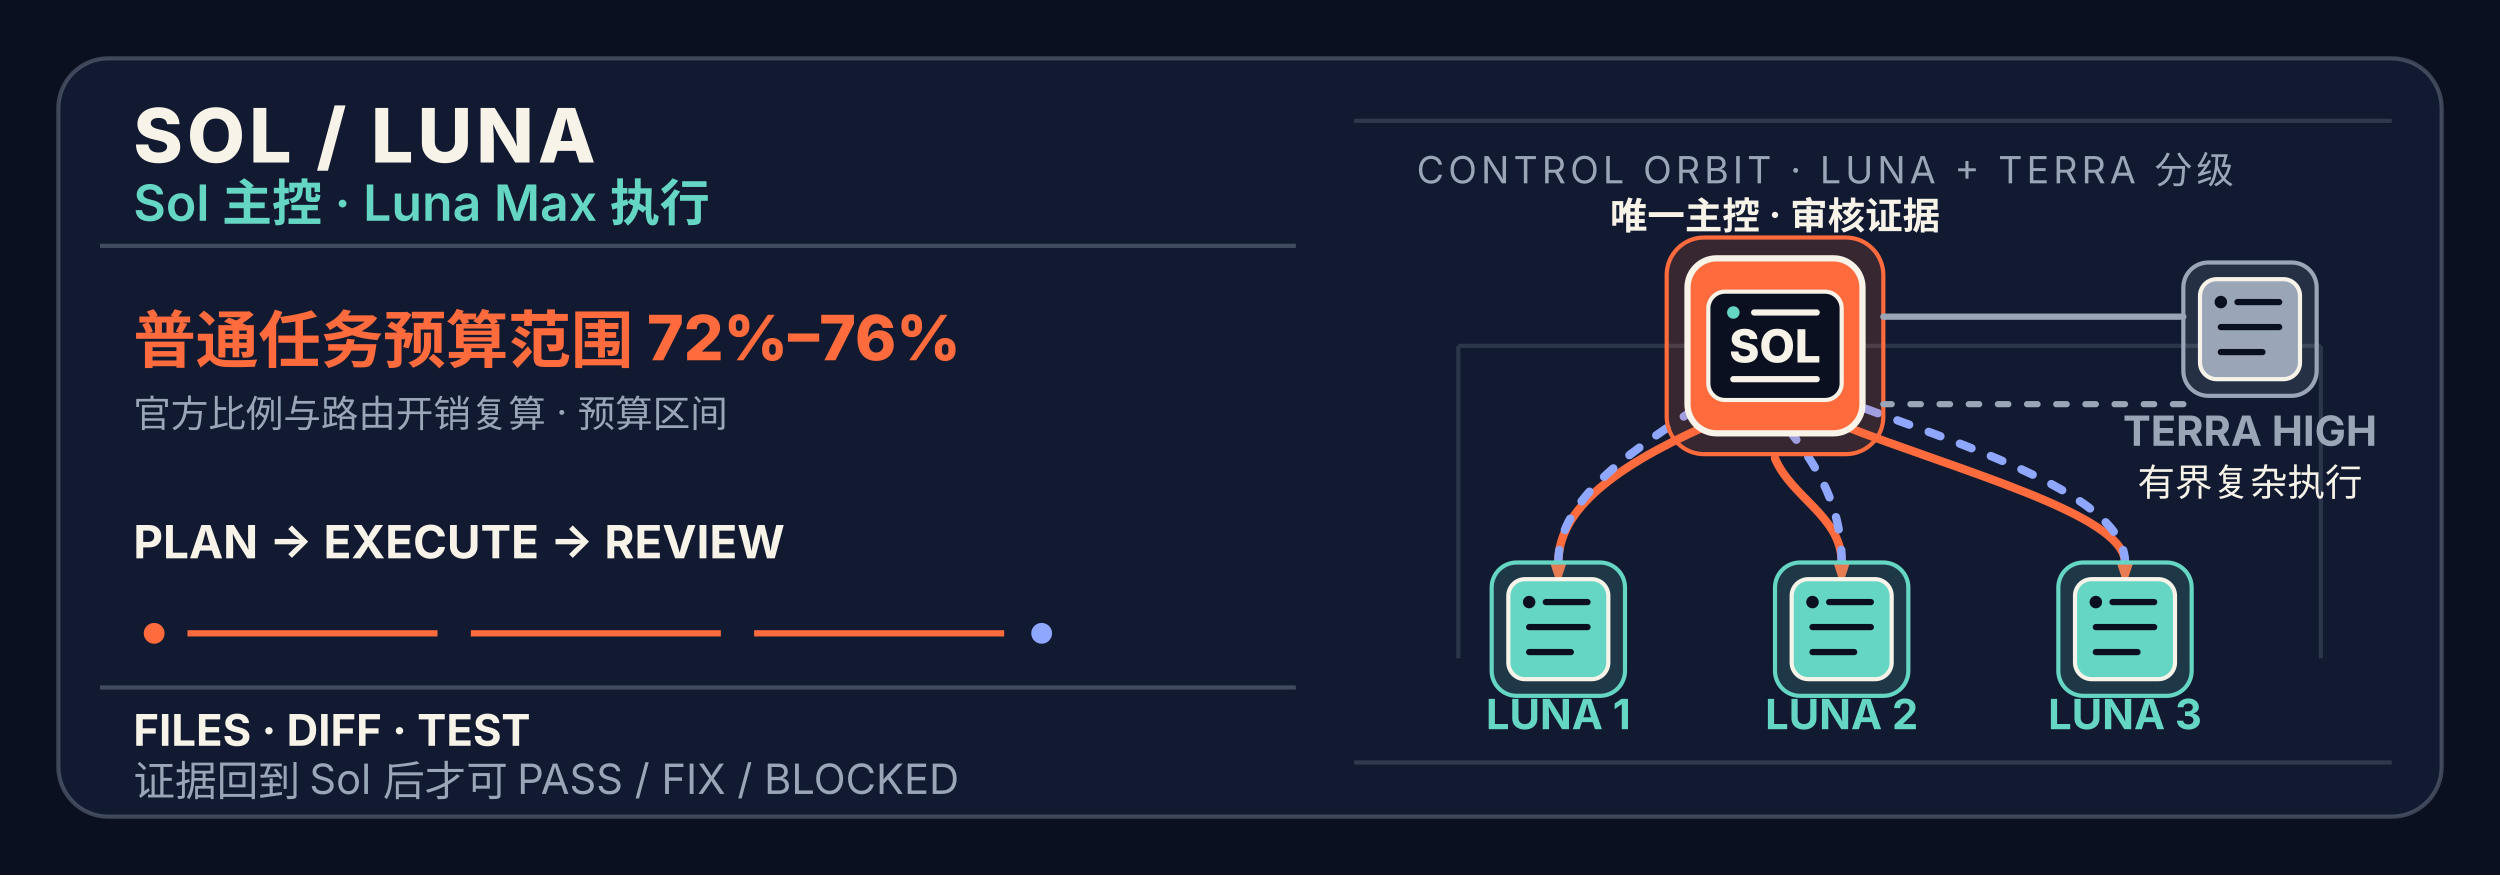
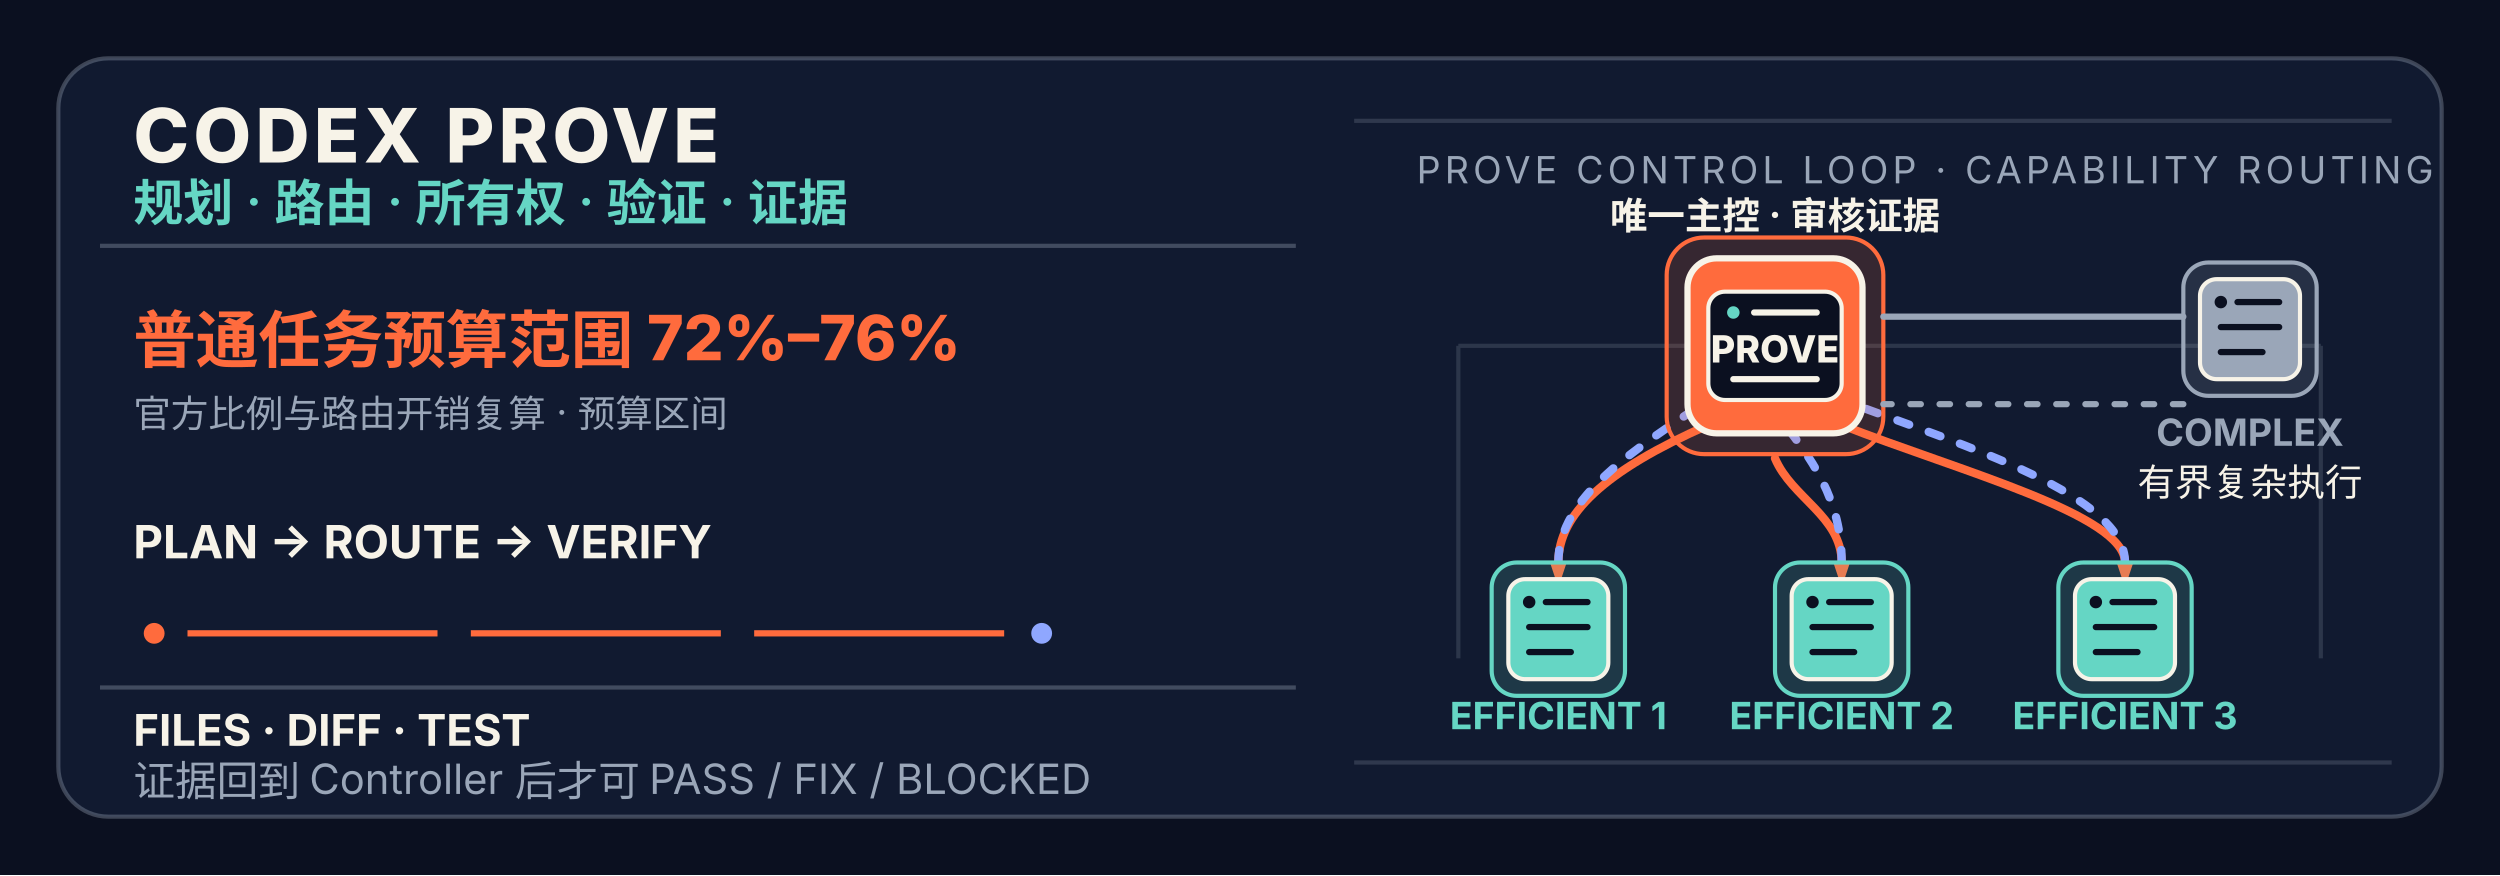
<svg xmlns="http://www.w3.org/2000/svg" viewBox="0 0 1200 420" font-family="-apple-system, BlinkMacSystemFont, 'Segoe UI', 'PingFang SC', sans-serif" font-size="18">
  <rect width="1200" height="420" fill="#0B1020" />
  <rect x="28" y="28" width="1144" height="364" rx="24" fill="#111A30" stroke="#9AA6B8" stroke-opacity="0.35" stroke-width="2" />
  <path d="M48 118H622M48 330H622" fill="none" stroke="#9AA6B8" stroke-opacity="0.35" stroke-width="2" />
  <path d="M650 58H1148M650 366H1148" fill="none" stroke="#9AA6B8" stroke-opacity="0.22" stroke-width="2" />
-   <text x="64" y="78" fill="#F7F3E8" font-size="36" font-weight="800" letter-spacing="2">SOL / LUNA</text>
-   <text x="64" y="106" fill="#65D6C4" font-size="24" font-weight="600">Sol 主控 · Luna Max 执行</text>
+   <text x="64" y="78" fill="#F7F3E8" font-size="36" font-weight="800" letter-spacing="2">CODEX PROVE</text>
+   <text x="64" y="106" fill="#65D6C4" font-size="24" font-weight="600">规划 · 路由 · 所有权 · 验证 · 证据</text>
  <text x="64" y="174" fill="#FF6B3D" font-size="30" font-weight="800">普通任务预算范围 72%–76%</text>
  <text x="64" y="205" fill="#9AA6B8" font-size="18">官方比例与路由开销复算 · 预算区间</text>
-   <text x="64" y="268" fill="#F7F3E8" font-size="22" font-weight="700">PLAN → EXECUTE → REVIEW</text>
+   <text x="64" y="268" fill="#F7F3E8" font-size="22" font-weight="700">PLAN → ROUTE → VERIFY</text>
  <circle cx="74" cy="304" r="5" fill="#FF6B3D" />
  <path d="M90 304H210M226 304H346M362 304H482" fill="none" stroke="#FF6B3D" stroke-width="3" />
  <circle cx="500" cy="304" r="5" fill="#8FA7FF" />
  <text x="64" y="358" fill="#F7F3E8" font-size="21" font-weight="700">FILES · DIFF · TEST</text>
-   <text x="64" y="382" fill="#9AA6B8" font-size="20">证据回到 Sol 后才可 PASS / FIX / BLOCKED</text>
-   <text x="680" y="88" fill="#9AA6B8" font-size="18" letter-spacing="2">CONTROL ORBIT · LUNA + TERRA 分级</text>
+   <text x="64" y="382" fill="#9AA6B8" font-size="20">证据回到 Controller 后才可 PASS / FIX / BLOCKED</text>
+   <text x="680" y="88" fill="#9AA6B8" font-size="18" letter-spacing="2">PROVE CONTROL LOOP · CAPABILITY ROUTING</text>
  <path d="M700 166H1114M700 166V316M1114 166V316" fill="none" stroke="#9AA6B8" stroke-opacity="0.2" stroke-width="2" />
  <g fill="none" stroke="#FF6B3D" stroke-width="4" stroke-linecap="round">
-     <path id="task-path-1" data-flow="task" data-from="sol-controller" data-to="luna-worker-1" d="M820 204C770 226 748 247 748 270" />
-     <path id="task-path-2" data-flow="task" data-from="sol-controller" data-to="luna-worker-2" d="M852 220C860 239 884 248 884 270" />
-     <path id="task-path-3" data-flow="task" data-from="sol-controller" data-to="luna-worker-3" d="M884 204C940 226 1020 247 1020 270" />
+     <path id="task-path-1" data-flow="task" data-from="prove-controller" data-to="efficient-worker-1" d="M820 204C770 226 748 247 748 270" />
+     <path id="task-path-2" data-flow="task" data-from="prove-controller" data-to="efficient-worker-2" d="M852 220C860 239 884 248 884 270" />
+     <path id="task-path-3" data-flow="task" data-from="prove-controller" data-to="efficient-worker-3" d="M884 204C940 226 1020 247 1020 270" />
  </g>
  <g fill="none" stroke="#8FA7FF" stroke-width="4" stroke-dasharray="6 10" stroke-linecap="round">
-     <path id="evidence-path-1" data-flow="evidence" data-from="luna-worker-1" data-to="sol-controller" d="M748 270C748 238 786 215 820 192" />
-     <path id="evidence-path-2" data-flow="evidence" data-from="luna-worker-2" data-to="sol-controller" d="M884 270C884 240 870 220 852 198" />
-     <path id="evidence-path-3" data-flow="evidence" data-from="luna-worker-3" data-to="sol-controller" d="M1020 270C1020 238 946 215 884 192" />
+     <path id="evidence-path-1" data-flow="evidence" data-from="efficient-worker-1" data-to="prove-controller" d="M748 270C748 238 786 215 820 192" />
+     <path id="evidence-path-2" data-flow="evidence" data-from="efficient-worker-2" data-to="prove-controller" d="M884 270C884 240 870 220 852 198" />
+     <path id="evidence-path-3" data-flow="evidence" data-from="efficient-worker-3" data-to="prove-controller" d="M1020 270C1020 238 946 215 884 192" />
  </g>
  <g fill="#FF6B3D">
    <path d="M744 270L748 282L752 270Z" />
    <path d="M880 270L884 282L888 270Z" />
    <path d="M1016 270L1020 282L1024 270Z" />
  </g>
  <g fill="#8FA7FF">
    <path d="M816 194L820 182L824 194Z" />
    <path d="M848 200L852 188L856 200Z" />
    <path d="M880 194L884 182L888 194Z" />
  </g>
-   <g id="sol-controller">
+   <g id="prove-controller">
    <rect x="800" y="114" width="104" height="104" rx="18" fill="#FF6B3D" fill-opacity="0.16" stroke="#FF6B3D" stroke-width="2" />
    <rect x="810" y="124" width="84" height="84" rx="14" fill="#FF6B3D" stroke="#F7F3E8" stroke-width="3" />
    <rect x="820" y="140" width="64" height="52" rx="8" fill="#0B1020" stroke="#F7F3E8" stroke-width="2" />
    <circle cx="832" cy="150" r="3" fill="#65D6C4" />
    <path d="M842 150H872M832 182H872" stroke="#F7F3E8" stroke-width="3" stroke-linecap="round" />
-     <text x="852" y="174" text-anchor="middle" fill="#F7F3E8" font-size="22" font-weight="800">SOL</text>
+     <text x="852" y="174" text-anchor="middle" fill="#F7F3E8" font-size="18" font-weight="800">PROVE</text>
  </g>
  <text x="852" y="110" text-anchor="middle" fill="#F7F3E8" font-size="18" font-weight="700">唯一主控 · 审核证据</text>
  <g fill="none" stroke="#9AA6B8" stroke-width="3" stroke-linecap="round">
-     <path id="terra-task-orbit" data-tier="terra" d="M904 152H1048" />
-     <path id="terra-evidence-orbit" data-tier="terra" d="M1048 194H904" stroke-dasharray="5 9" />
+     <path id="complex-task-orbit" data-tier="complex" d="M904 152H1048" />
+     <path id="complex-evidence-orbit" data-tier="complex" d="M1048 194H904" stroke-dasharray="5 9" />
  </g>
-   <g id="terra-high-worker">
+   <g id="complex-worker">
    <rect x="1048" y="126" width="64" height="64" rx="12" fill="#9AA6B8" fill-opacity="0.16" stroke="#9AA6B8" stroke-width="2" />
    <rect x="1056" y="134" width="48" height="48" rx="8" fill="#9AA6B8" stroke="#F7F3E8" stroke-width="2" />
    <circle cx="1066" cy="145" r="3" fill="#0B1020" />
    <path d="M1074 145H1094M1066 157H1094M1066 169H1086" stroke="#0B1020" stroke-width="3" stroke-linecap="round" />
-     <text x="1080" y="214" text-anchor="middle" fill="#9AA6B8" font-size="20" font-weight="700">TERRA HIGH</text>
+     <text x="1080" y="214" text-anchor="middle" fill="#9AA6B8" font-size="18" font-weight="700">COMPLEX</text>
    <text x="1080" y="238" text-anchor="middle" fill="#F7F3E8" font-size="18">有界复杂执行</text>
  </g>
-   <g id="luna-worker-1">
+   <g id="efficient-worker-1">
    <rect x="716" y="270" width="64" height="64" rx="12" fill="#65D6C4" fill-opacity="0.16" stroke="#65D6C4" stroke-width="2" />
    <rect x="724" y="278" width="48" height="48" rx="8" fill="#65D6C4" stroke="#F7F3E8" stroke-width="2" />
    <circle cx="734" cy="289" r="3" fill="#0B1020" />
    <path d="M742 289H762M734 301H762M734 313H754" stroke="#0B1020" stroke-width="3" stroke-linecap="round" />
-     <text x="748" y="350" text-anchor="middle" fill="#65D6C4" font-size="20" font-weight="700">LUNA 1</text>
+     <text x="748" y="350" text-anchor="middle" fill="#65D6C4" font-size="18" font-weight="700">EFFICIENT 1</text>
  </g>
-   <g id="luna-worker-2">
+   <g id="efficient-worker-2">
    <rect x="852" y="270" width="64" height="64" rx="12" fill="#65D6C4" fill-opacity="0.16" stroke="#65D6C4" stroke-width="2" />
    <rect x="860" y="278" width="48" height="48" rx="8" fill="#65D6C4" stroke="#F7F3E8" stroke-width="2" />
    <circle cx="870" cy="289" r="3" fill="#0B1020" />
    <path d="M878 289H898M870 301H898M870 313H890" stroke="#0B1020" stroke-width="3" stroke-linecap="round" />
-     <text x="884" y="350" text-anchor="middle" fill="#65D6C4" font-size="20" font-weight="700">LUNA 2</text>
+     <text x="884" y="350" text-anchor="middle" fill="#65D6C4" font-size="18" font-weight="700">EFFICIENT 2</text>
  </g>
-   <g id="luna-worker-3">
+   <g id="efficient-worker-3">
    <rect x="988" y="270" width="64" height="64" rx="12" fill="#65D6C4" fill-opacity="0.16" stroke="#65D6C4" stroke-width="2" />
    <rect x="996" y="278" width="48" height="48" rx="8" fill="#65D6C4" stroke="#F7F3E8" stroke-width="2" />
    <circle cx="1006" cy="289" r="3" fill="#0B1020" />
    <path d="M1014 289H1034M1006 301H1034M1006 313H1026" stroke="#0B1020" stroke-width="3" stroke-linecap="round" />
-     <text x="1020" y="350" text-anchor="middle" fill="#65D6C4" font-size="20" font-weight="700">LUNA 3</text>
+     <text x="1020" y="350" text-anchor="middle" fill="#65D6C4" font-size="18" font-weight="700">EFFICIENT 3</text>
  </g>
</svg>
